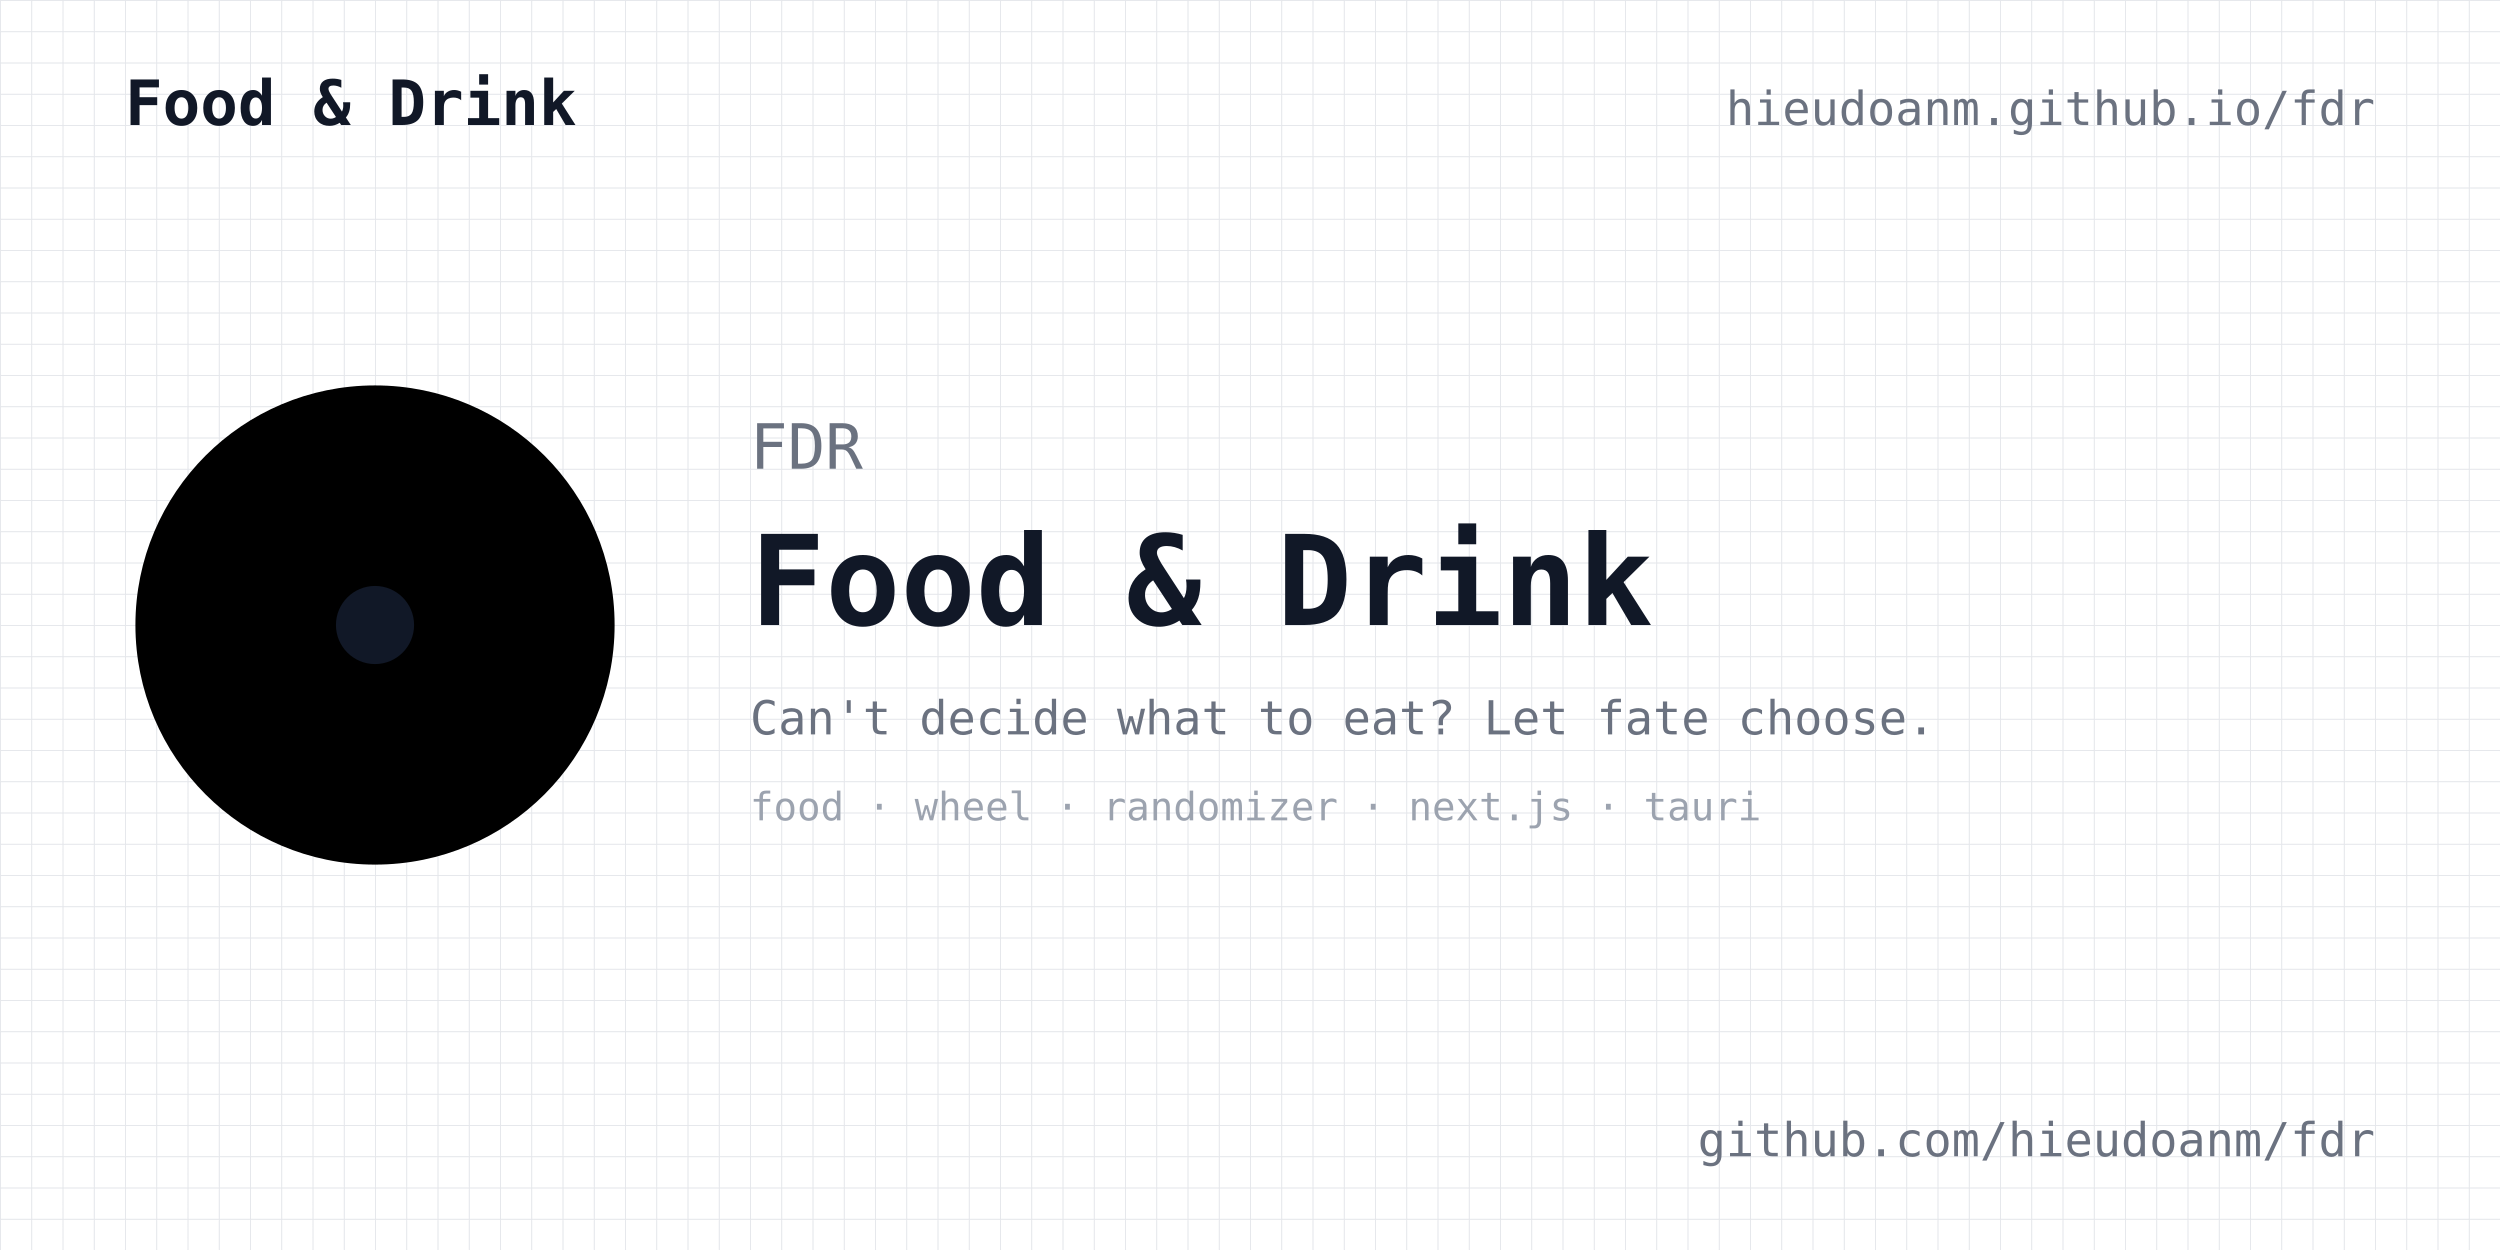
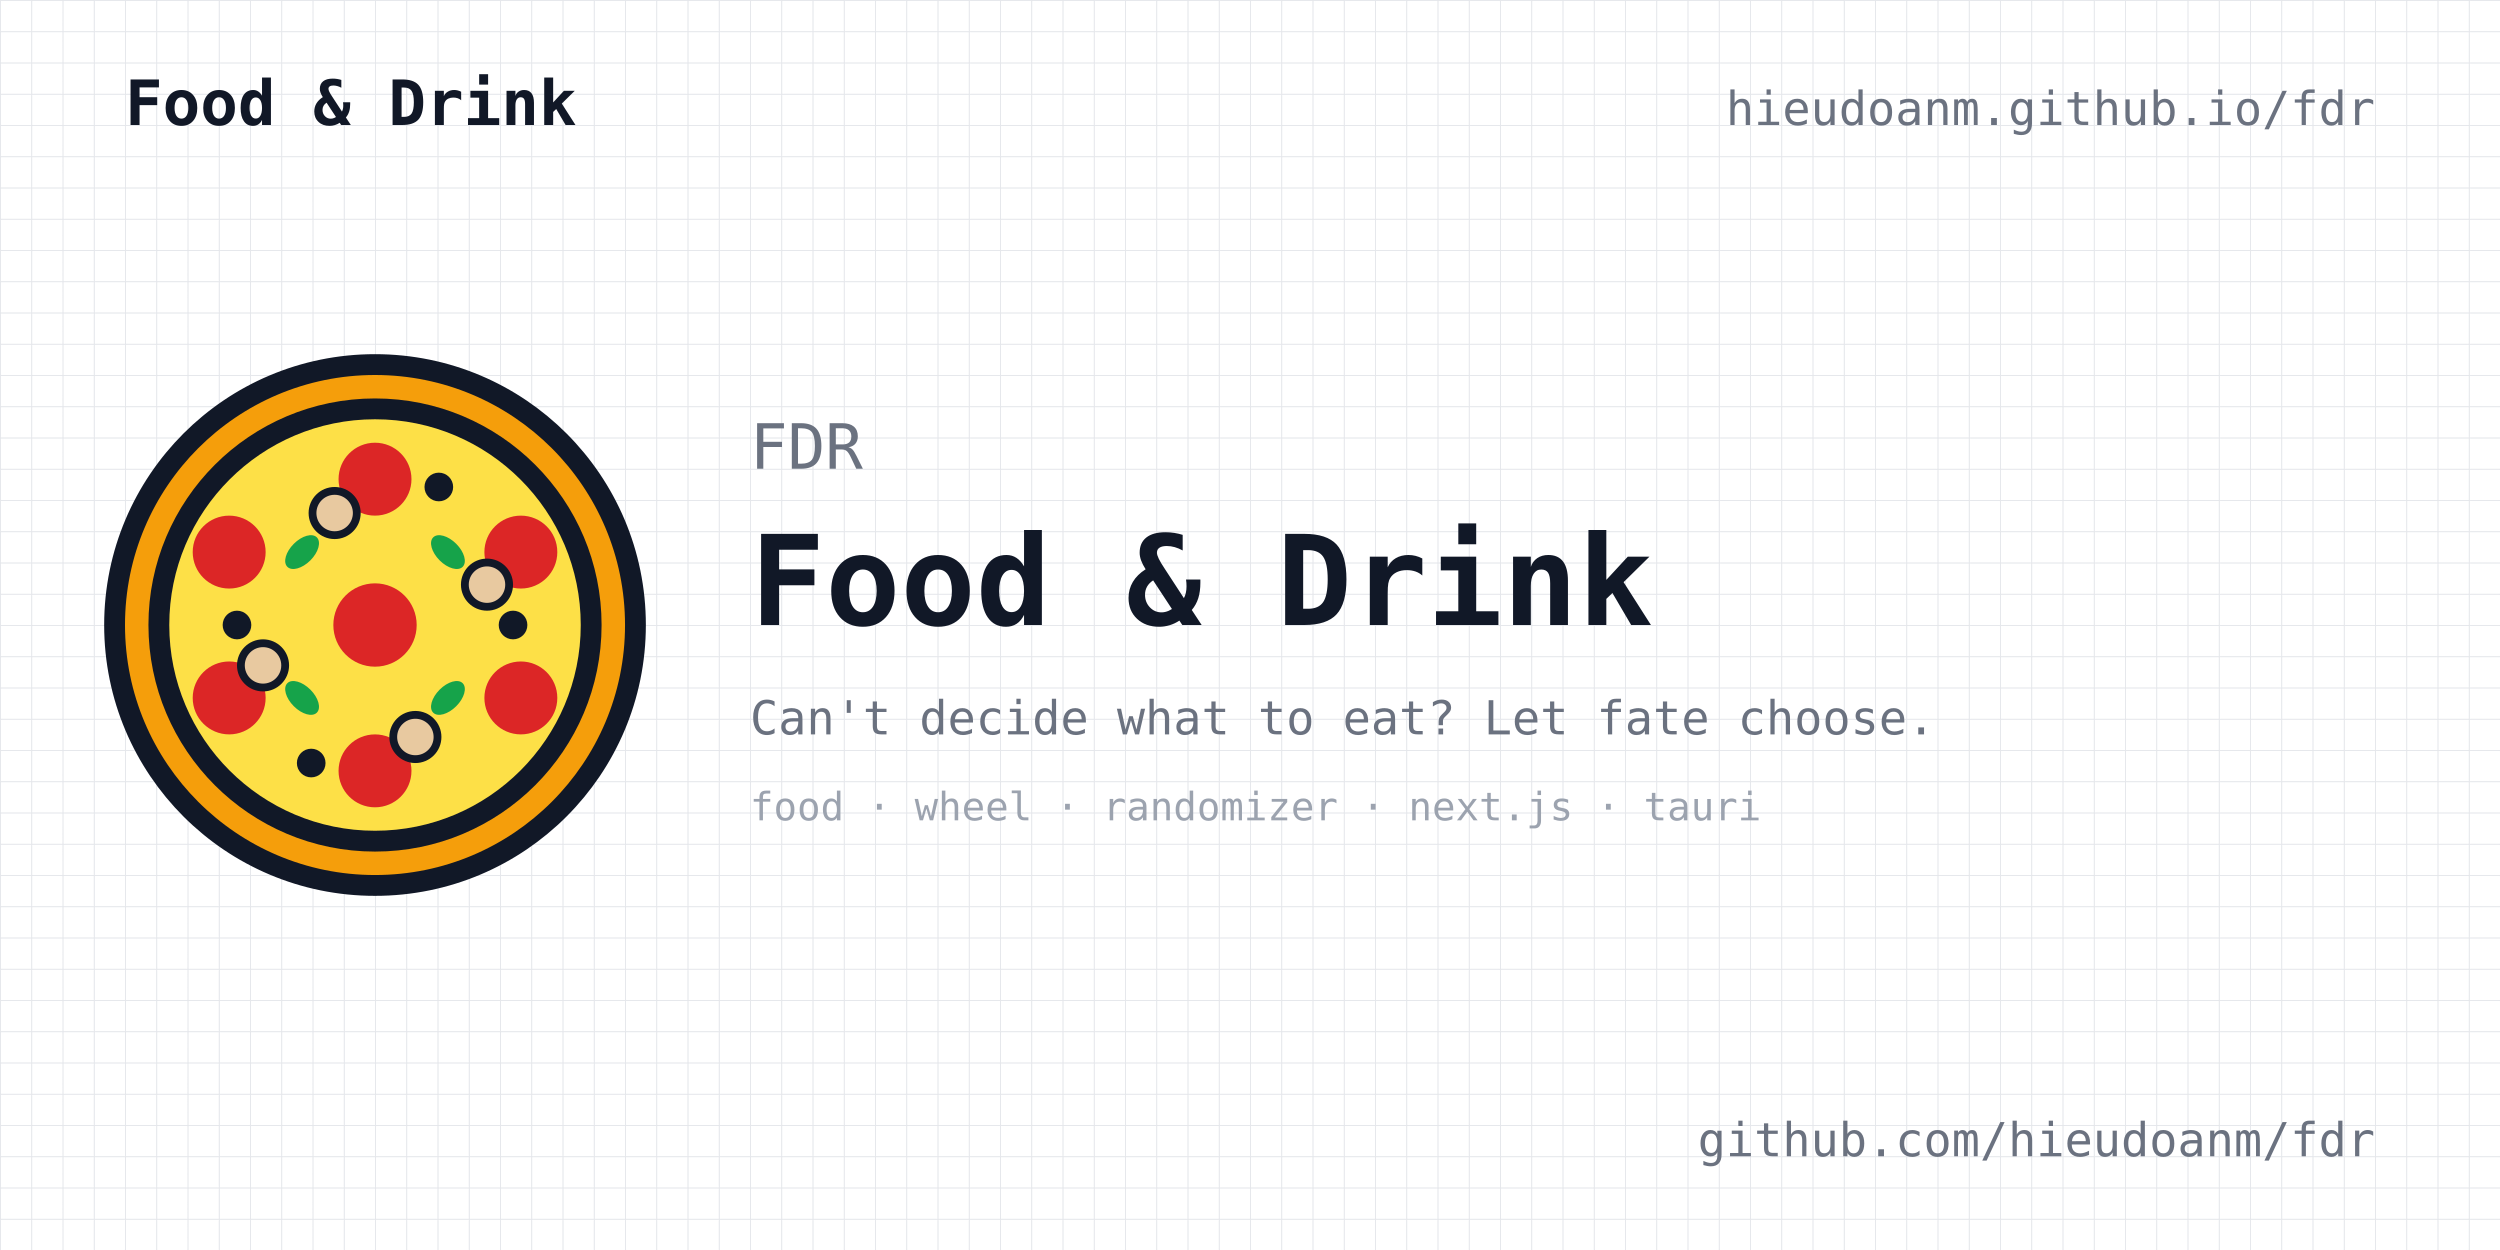
<svg xmlns="http://www.w3.org/2000/svg" viewBox="0 0 1280 640" width="1280" height="640">
  <rect width="1280" height="640" fill="#ffffff" />
  <defs>
    <pattern id="grid" width="16" height="16" patternUnits="userSpaceOnUse">
      <path d="M16 0H0V16" fill="none" stroke="#e5e7eb" stroke-width="1" />
    </pattern>
  </defs>
  <rect width="1280" height="640" fill="url(#grid)" />
  <text x="64" y="64" font-family="ui-monospace, Menlo, monospace" font-size="32" font-weight="700" fill="#111827">Food &amp; Drink</text>
  <text x="1216" y="64" text-anchor="end" font-family="ui-monospace, Menlo, monospace" font-size="24" fill="#6b7280">hieudoanm.github.io/fdr</text>
  <g transform="translate(64 192) scale(0.6667) translate(-64 -64)">
-     <circle cx="256" cy="256" r="184" />
-     <line x1="292" y1="256" x2="428" y2="256" />
-     <line x1="281.5" y1="281.5" x2="377.7" y2="377.7" />
-     <line x1="256" y1="292" x2="256" y2="428" />
-     <line x1="230.5" y1="281.5" x2="134.3" y2="377.7" />
-     <line x1="220" y1="256" x2="84" y2="256" />
-     <line x1="230.5" y1="230.5" x2="134.3" y2="134.3" />
-     <line x1="256" y1="220" x2="256" y2="84" />
-     <line x1="281.5" y1="230.5" x2="377.7" y2="134.3" />
-     <circle cx="256" cy="256" r="30" fill="#111827" stroke="none" />
+     <g fill="none" stroke="#111827" stroke-width="16" stroke-linecap="round" stroke-linejoin="round">
+       <circle cx="256" cy="256" r="200" fill="#f59e0b" />
+       <circle cx="256" cy="256" r="166" fill="#fde047" />
+     </g>
+     <g fill="#dc2626">
+       <circle cx="256" cy="256" r="32" />
+       <circle cx="256" cy="144" r="28" />
+       <circle cx="368" cy="200" r="28" />
+       <circle cx="368" cy="312" r="28" />
+       <circle cx="256" cy="368" r="28" />
+       <circle cx="144" cy="312" r="28" />
+       <circle cx="144" cy="200" r="28" />
+     </g>
+     <g fill="#16a34a">
+       <ellipse cx="200" cy="200" rx="16" ry="9" transform="rotate(-45 200 200)" />
+       <ellipse cx="312" cy="200" rx="16" ry="9" transform="rotate(45 312 200)" />
+       <ellipse cx="200" cy="312" rx="16" ry="9" transform="rotate(45 200 312)" />
+       <ellipse cx="312" cy="312" rx="16" ry="9" transform="rotate(-45 312 312)" />
+     </g>
+     <g fill="#111827">
+       <circle cx="305" cy="150" r="11" />
+       <circle cx="207" cy="362" r="11" />
+       <circle cx="362" cy="256" r="11" />
+       <circle cx="150" cy="256" r="11" />
+     </g>
+     <g fill="#e8c9a0" stroke="#111827" stroke-width="6">
+       <circle cx="225" cy="170" r="17" />
+       <circle cx="287" cy="342" r="17" />
+       <circle cx="170" cy="287" r="17" />
+       <circle cx="342" cy="225" r="17" />
+     </g>
  </g>
  <text x="384" y="240" font-family="ui-monospace, Menlo, monospace" font-size="32" fill="#6b7280">FDR</text>
  <text x="384" y="320" font-family="ui-monospace, Menlo, monospace" font-size="64" font-weight="700" fill="#111827">Food &amp; Drink</text>
  <text x="384" y="376" font-family="ui-monospace, Menlo, monospace" font-size="24" fill="#6b7280">Can't decide what to eat? Let fate choose.</text>
  <text x="384" y="420" font-family="ui-monospace, Menlo, monospace" font-size="20" fill="#9ca3af">food · wheel · randomizer · next.js · tauri</text>
  <text x="1216" y="592" text-anchor="end" font-family="ui-monospace, Menlo, monospace" font-size="24" fill="#6b7280">github.com/hieudoanm/fdr</text>
</svg>
